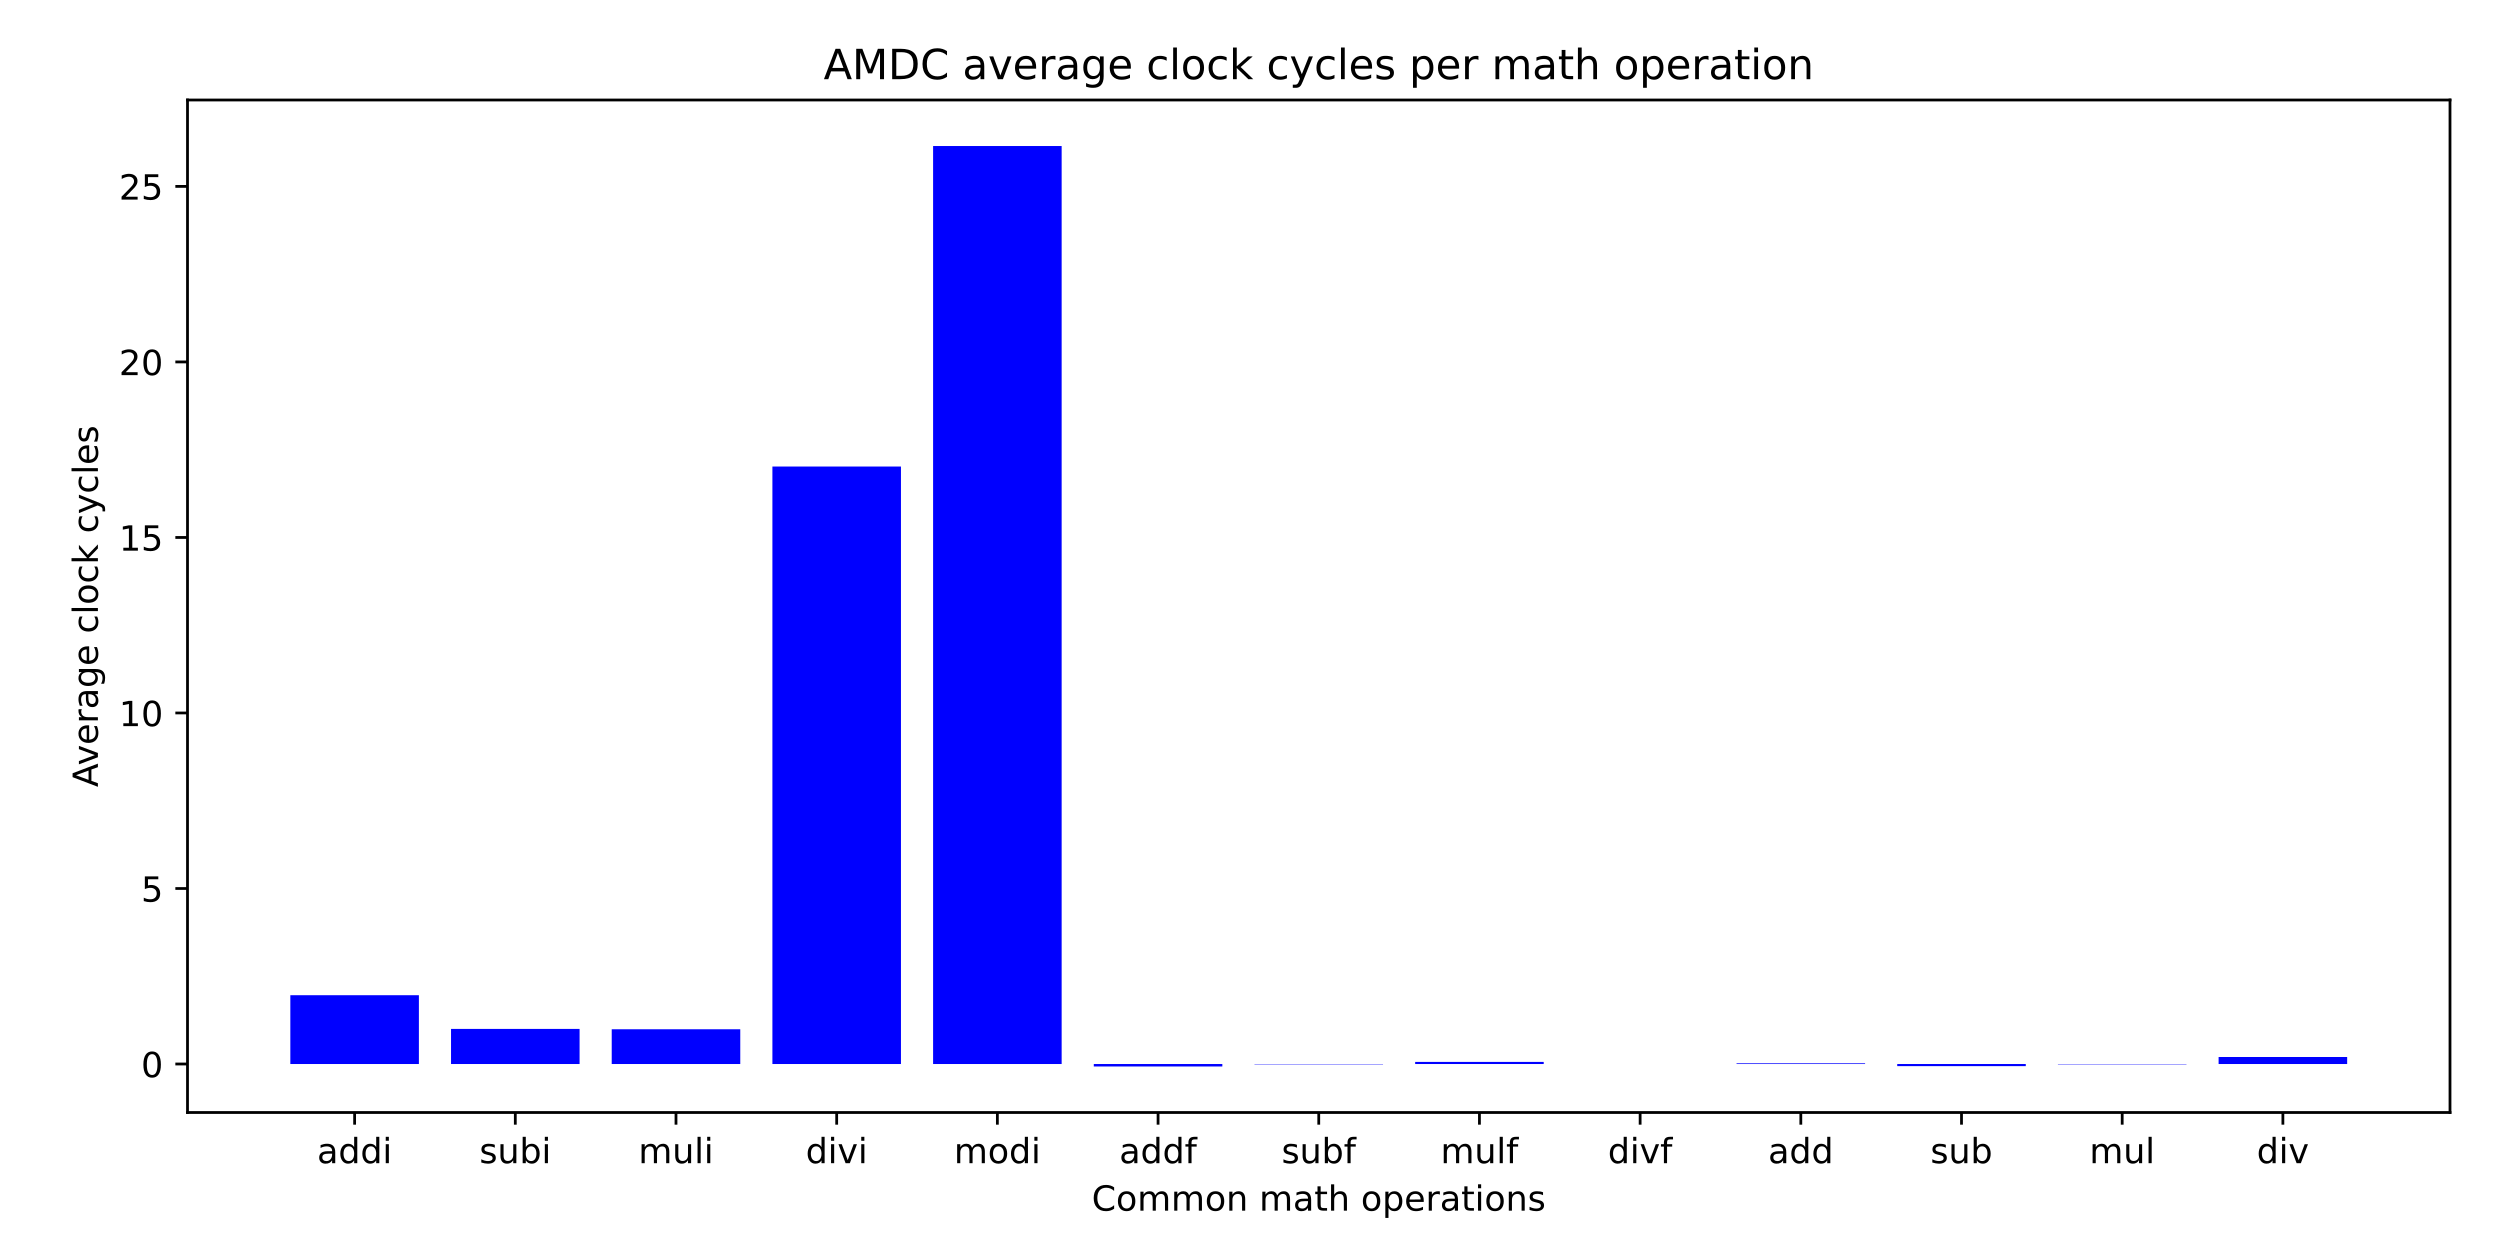
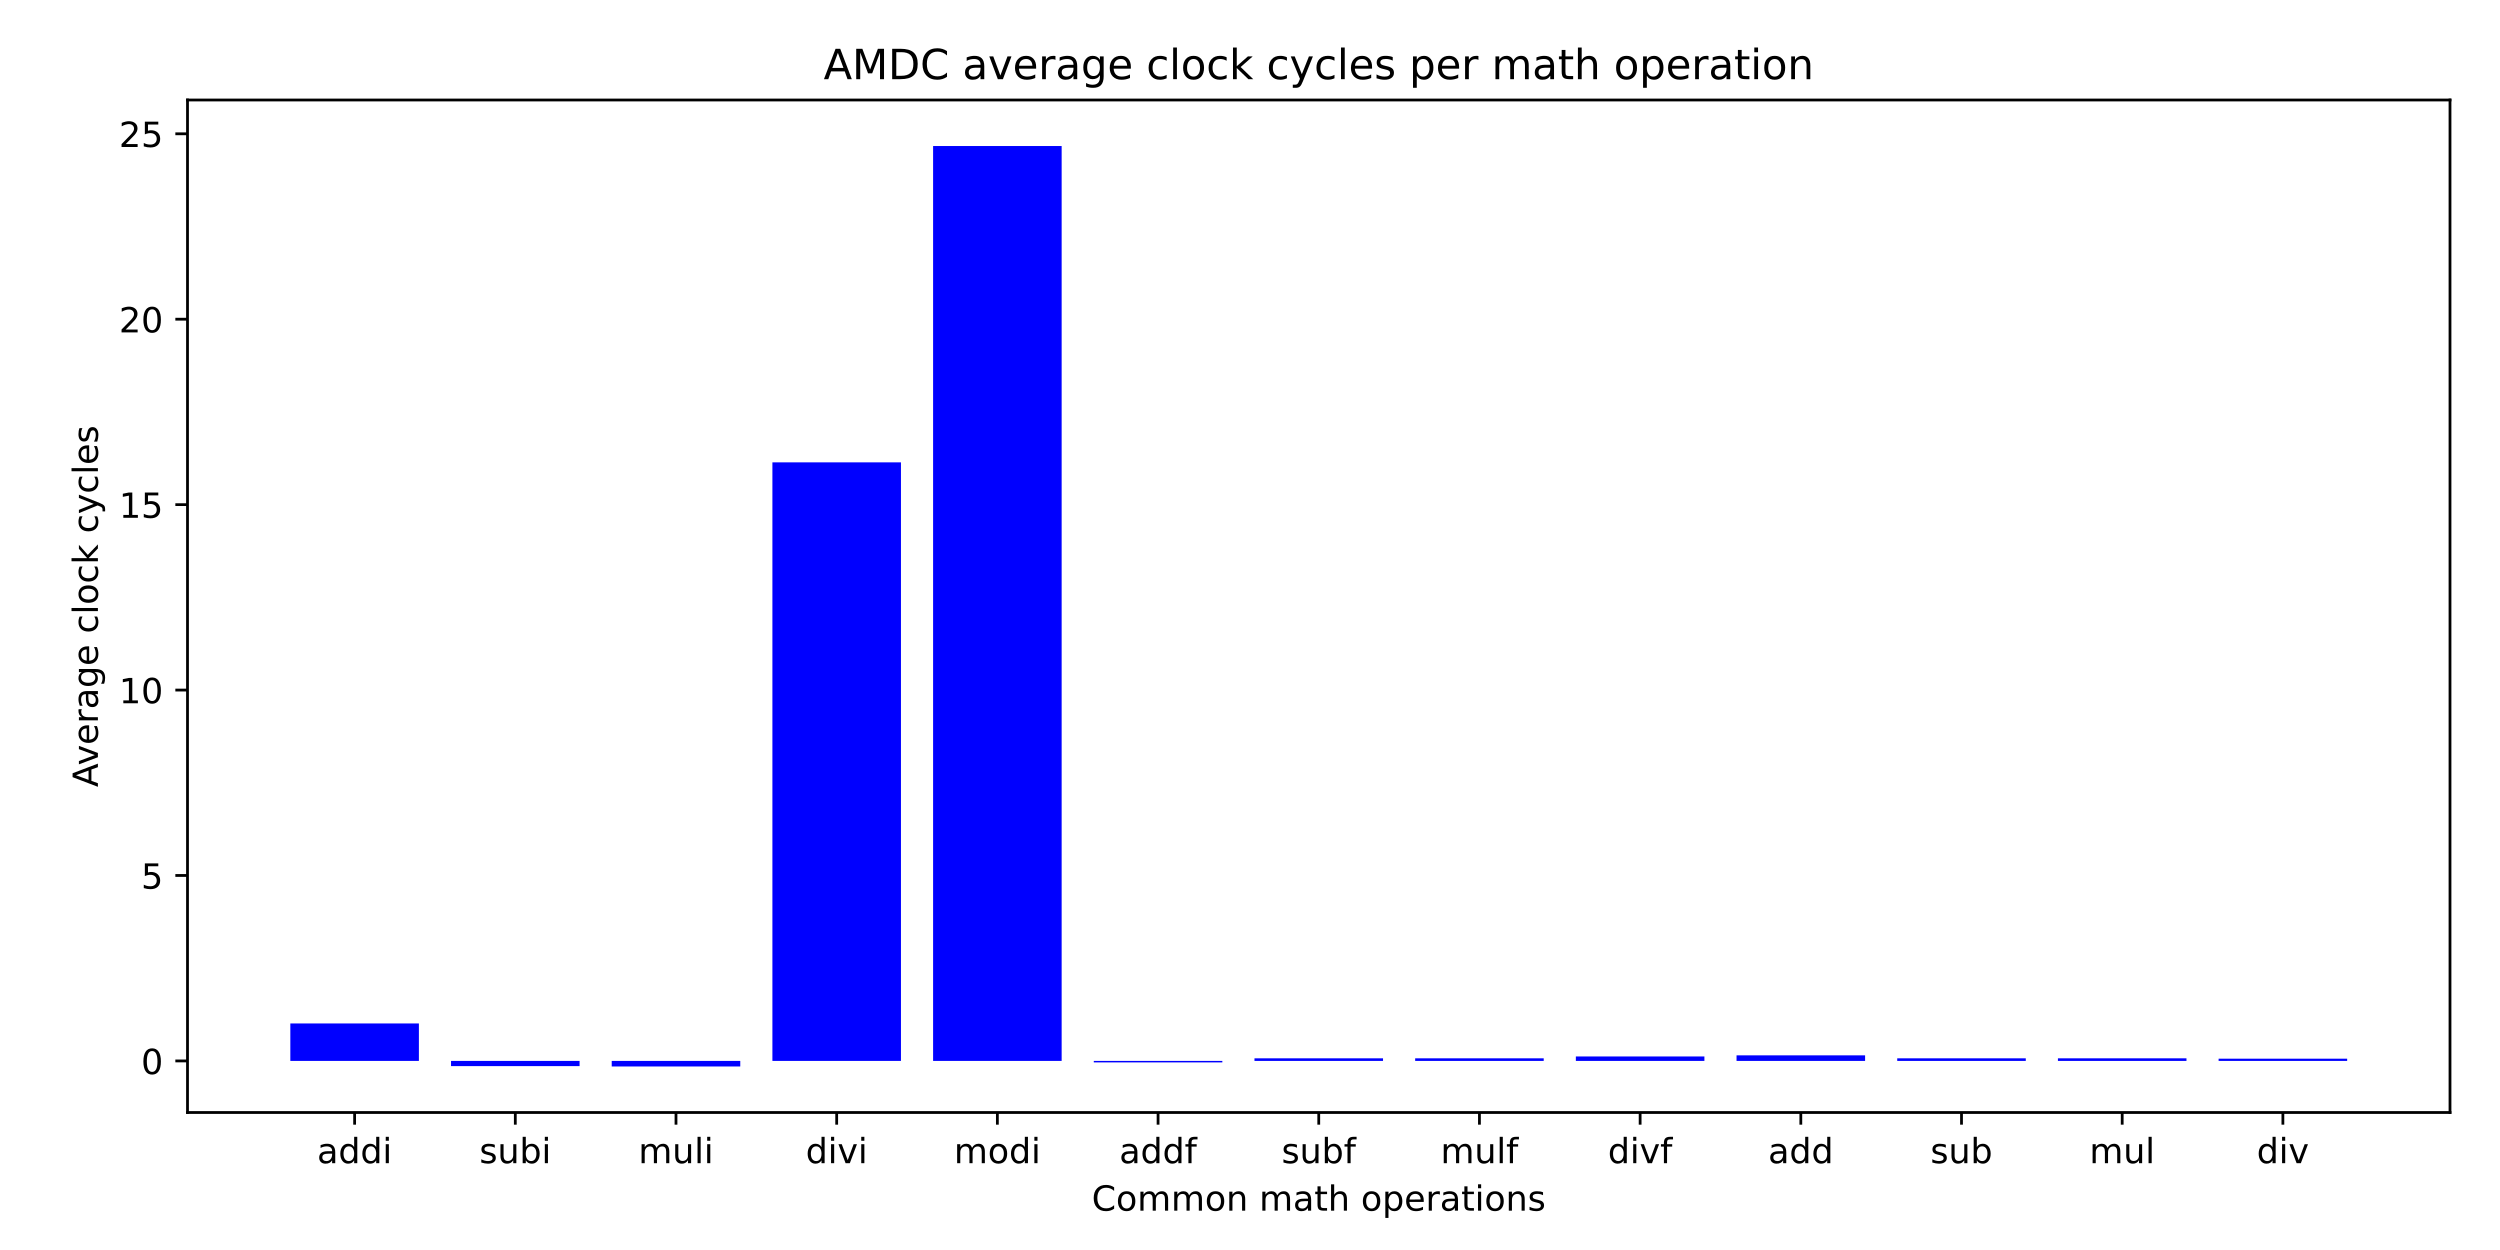
<svg xmlns="http://www.w3.org/2000/svg" xmlns:xlink="http://www.w3.org/1999/xlink" width="720pt" height="360pt" viewBox="0 0 720 360" version="1.1">
  <defs>
    <style type="text/css">*{stroke-linejoin: round; stroke-linecap: butt}</style>
  </defs>
  <g id="figure_1">
    <g id="patch_1">
      <path d="M 0 360  L 720 360  L 720 0  L 0 0  z " style="fill: #ffffff" />
    </g>
    <g id="axes_1">
      <g id="patch_2">
        <path d="M 54 320.4  L 705.6 320.4  L 705.6 28.8  L 54 28.8  z " style="fill: #ffffff" />
      </g>
      <g id="patch_3">
-         <path d="M 83.618 306.438  L 120.641 306.438  L 120.641 286.622  L 83.618 286.622  z " clip-path="url(#p4810580800)" style="fill: #0000ff" />
+         <path d="M 83.618 305.543  L 120.641 305.543  L 120.641 294.756  L 83.618 294.756  z " clip-path="url(#p30005531eb)" style="fill: #0000ff" />
      </g>
      <g id="patch_4">
-         <path d="M 129.897 306.438  L 166.919 306.438  L 166.919 296.327  L 129.897 296.327  z " clip-path="url(#p4810580800)" style="fill: #0000ff" />
+         <path d="M 129.897 305.543  L 166.919 305.543  L 166.919 307.039  L 129.897 307.039  z " clip-path="url(#p30005531eb)" style="fill: #0000ff" />
      </g>
      <g id="patch_5">
-         <path d="M 176.175 306.438  L 213.198 306.438  L 213.198 296.429  L 176.175 296.429  z " clip-path="url(#p4810580800)" style="fill: #0000ff" />
+         <path d="M 176.175 305.543  L 213.198 305.543  L 213.198 307.145  L 176.175 307.145  z " clip-path="url(#p30005531eb)" style="fill: #0000ff" />
      </g>
      <g id="patch_6">
-         <path d="M 222.453 306.438  L 259.476 306.438  L 259.476 134.361  L 222.453 134.361  z " clip-path="url(#p4810580800)" style="fill: #0000ff" />
+         <path d="M 222.453 305.543  L 259.476 305.543  L 259.476 133.16  L 222.453 133.16  z " clip-path="url(#p30005531eb)" style="fill: #0000ff" />
      </g>
      <g id="patch_7">
-         <path d="M 268.732 306.438  L 305.755 306.438  L 305.755 42.055  L 268.732 42.055  z " clip-path="url(#p4810580800)" style="fill: #0000ff" />
+         <path d="M 268.732 305.543  L 305.755 305.543  L 305.755 42.055  L 268.732 42.055  z " clip-path="url(#p30005531eb)" style="fill: #0000ff" />
      </g>
      <g id="patch_8">
-         <path d="M 315.01 306.438  L 352.033 306.438  L 352.033 307.145  L 315.01 307.145  z " clip-path="url(#p4810580800)" style="fill: #0000ff" />
+         <path d="M 315.01 305.543  L 352.033 305.543  L 352.033 305.971  L 315.01 305.971  z " clip-path="url(#p30005531eb)" style="fill: #0000ff" />
      </g>
      <g id="patch_9">
-         <path d="M 361.289 306.438  L 398.311 306.438  L 398.311 306.539  L 361.289 306.539  z " clip-path="url(#p4810580800)" style="fill: #0000ff" />
+         <path d="M 361.289 305.543  L 398.311 305.543  L 398.311 304.796  L 361.289 304.796  z " clip-path="url(#p30005531eb)" style="fill: #0000ff" />
      </g>
      <g id="patch_10">
-         <path d="M 407.567 306.438  L 444.59 306.438  L 444.59 305.831  L 407.567 305.831  z " clip-path="url(#p4810580800)" style="fill: #0000ff" />
+         <path d="M 407.567 305.543  L 444.59 305.543  L 444.59 304.796  L 407.567 304.796  z " clip-path="url(#p30005531eb)" style="fill: #0000ff" />
      </g>
      <g id="patch_11">
-         <path d="M 453.845 306.438  L 490.868 306.438  L 490.868 306.438  L 453.845 306.438  z " clip-path="url(#p4810580800)" style="fill: #0000ff" />
+         <path d="M 453.845 305.543  L 490.868 305.543  L 490.868 304.262  L 453.845 304.262  z " clip-path="url(#p30005531eb)" style="fill: #0000ff" />
      </g>
      <g id="patch_12">
-         <path d="M 500.124 306.438  L 537.147 306.438  L 537.147 306.236  L 500.124 306.236  z " clip-path="url(#p4810580800)" style="fill: #0000ff" />
+         <path d="M 500.124 305.543  L 537.147 305.543  L 537.147 303.941  L 500.124 303.941  z " clip-path="url(#p30005531eb)" style="fill: #0000ff" />
      </g>
      <g id="patch_13">
-         <path d="M 546.402 306.438  L 583.425 306.438  L 583.425 307.044  L 546.402 307.044  z " clip-path="url(#p4810580800)" style="fill: #0000ff" />
+         <path d="M 546.402 305.543  L 583.425 305.543  L 583.425 304.796  L 546.402 304.796  z " clip-path="url(#p30005531eb)" style="fill: #0000ff" />
      </g>
      <g id="patch_14">
-         <path d="M 592.681 306.438  L 629.703 306.438  L 629.703 306.539  L 592.681 306.539  z " clip-path="url(#p4810580800)" style="fill: #0000ff" />
+         <path d="M 592.681 305.543  L 629.703 305.543  L 629.703 304.796  L 592.681 304.796  z " clip-path="url(#p30005531eb)" style="fill: #0000ff" />
      </g>
      <g id="patch_15">
-         <path d="M 638.959 306.438  L 675.982 306.438  L 675.982 304.416  L 638.959 304.416  z " clip-path="url(#p4810580800)" style="fill: #0000ff" />
+         <path d="M 638.959 305.543  L 675.982 305.543  L 675.982 304.903  L 638.959 304.903  z " clip-path="url(#p30005531eb)" style="fill: #0000ff" />
      </g>
      <g id="matplotlib.axis_1">
        <g id="xtick_1">
          <g id="line2d_1">
            <defs>
-               <path id="mdd492f51df" d="M 0 0  L 0 3.5  " style="stroke: #000000; stroke-width: 0.8" />
+               <path id="mf57268e5b3" d="M 0 0  L 0 3.5  " style="stroke: #000000; stroke-width: 0.8" />
            </defs>
            <g>
-               <use xlink:href="#mdd492f51df" x="102.13" y="320.4" style="stroke: #000000; stroke-width: 0.8" />
+               <use xlink:href="#mf57268e5b3" x="102.13" y="320.4" style="stroke: #000000; stroke-width: 0.8" />
            </g>
          </g>
          <g id="text_1">
            <g transform="translate(91.32798 334.9984) scale(0.1 -0.1)">
              <defs>
                <path id="DejaVuSans-61" d="M 2194 1759  Q 1497 1759 1228 1600  Q 959 1441 959 1056  Q 959 750 1161 570  Q 1363 391 1709 391  Q 2188 391 2477 730  Q 2766 1069 2766 1631  L 2766 1759  L 2194 1759  z M 3341 1997  L 3341 0  L 2766 0  L 2766 531  Q 2569 213 2275 61  Q 1981 -91 1556 -91  Q 1019 -91 701 211  Q 384 513 384 1019  Q 384 1609 779 1909  Q 1175 2209 1959 2209  L 2766 2209  L 2766 2266  Q 2766 2663 2505 2880  Q 2244 3097 1772 3097  Q 1472 3097 1187 3025  Q 903 2953 641 2809  L 641 3341  Q 956 3463 1253 3523  Q 1550 3584 1831 3584  Q 2591 3584 2966 3190  Q 3341 2797 3341 1997  z " transform="scale(0.015625)" />
                <path id="DejaVuSans-64" d="M 2906 2969  L 2906 4863  L 3481 4863  L 3481 0  L 2906 0  L 2906 525  Q 2725 213 2448 61  Q 2172 -91 1784 -91  Q 1150 -91 751 415  Q 353 922 353 1747  Q 353 2572 751 3078  Q 1150 3584 1784 3584  Q 2172 3584 2448 3432  Q 2725 3281 2906 2969  z M 947 1747  Q 947 1113 1208 752  Q 1469 391 1925 391  Q 2381 391 2643 752  Q 2906 1113 2906 1747  Q 2906 2381 2643 2742  Q 2381 3103 1925 3103  Q 1469 3103 1208 2742  Q 947 2381 947 1747  z " transform="scale(0.015625)" />
                <path id="DejaVuSans-69" d="M 603 3500  L 1178 3500  L 1178 0  L 603 0  L 603 3500  z M 603 4863  L 1178 4863  L 1178 4134  L 603 4134  L 603 4863  z " transform="scale(0.015625)" />
              </defs>
              <use xlink:href="#DejaVuSans-61" />
              <use xlink:href="#DejaVuSans-64" x="61.279" />
              <use xlink:href="#DejaVuSans-64" x="124.756" />
              <use xlink:href="#DejaVuSans-69" x="188.232" />
            </g>
          </g>
        </g>
        <g id="xtick_2">
          <g id="line2d_2">
            <g>
-               <use xlink:href="#mdd492f51df" x="148.408" y="320.4" style="stroke: #000000; stroke-width: 0.8" />
+               <use xlink:href="#mf57268e5b3" x="148.408" y="320.4" style="stroke: #000000; stroke-width: 0.8" />
            </g>
          </g>
          <g id="text_2">
            <g transform="translate(138.0712 334.9984) scale(0.1 -0.1)">
              <defs>
                <path id="DejaVuSans-73" d="M 2834 3397  L 2834 2853  Q 2591 2978 2328 3040  Q 2066 3103 1784 3103  Q 1356 3103 1142 2972  Q 928 2841 928 2578  Q 928 2378 1081 2264  Q 1234 2150 1697 2047  L 1894 2003  Q 2506 1872 2764 1633  Q 3022 1394 3022 966  Q 3022 478 2636 193  Q 2250 -91 1575 -91  Q 1294 -91 989 -36  Q 684 19 347 128  L 347 722  Q 666 556 975 473  Q 1284 391 1588 391  Q 1994 391 2212 530  Q 2431 669 2431 922  Q 2431 1156 2273 1281  Q 2116 1406 1581 1522  L 1381 1569  Q 847 1681 609 1914  Q 372 2147 372 2553  Q 372 3047 722 3315  Q 1072 3584 1716 3584  Q 2034 3584 2315 3537  Q 2597 3491 2834 3397  z " transform="scale(0.015625)" />
                <path id="DejaVuSans-75" d="M 544 1381  L 544 3500  L 1119 3500  L 1119 1403  Q 1119 906 1312 657  Q 1506 409 1894 409  Q 2359 409 2629 706  Q 2900 1003 2900 1516  L 2900 3500  L 3475 3500  L 3475 0  L 2900 0  L 2900 538  Q 2691 219 2414 64  Q 2138 -91 1772 -91  Q 1169 -91 856 284  Q 544 659 544 1381  z M 1991 3584  L 1991 3584  z " transform="scale(0.015625)" />
                <path id="DejaVuSans-62" d="M 3116 1747  Q 3116 2381 2855 2742  Q 2594 3103 2138 3103  Q 1681 3103 1420 2742  Q 1159 2381 1159 1747  Q 1159 1113 1420 752  Q 1681 391 2138 391  Q 2594 391 2855 752  Q 3116 1113 3116 1747  z M 1159 2969  Q 1341 3281 1617 3432  Q 1894 3584 2278 3584  Q 2916 3584 3314 3078  Q 3713 2572 3713 1747  Q 3713 922 3314 415  Q 2916 -91 2278 -91  Q 1894 -91 1617 61  Q 1341 213 1159 525  L 1159 0  L 581 0  L 581 4863  L 1159 4863  L 1159 2969  z " transform="scale(0.015625)" />
              </defs>
              <use xlink:href="#DejaVuSans-73" />
              <use xlink:href="#DejaVuSans-75" x="52.1" />
              <use xlink:href="#DejaVuSans-62" x="115.479" />
              <use xlink:href="#DejaVuSans-69" x="178.955" />
            </g>
          </g>
        </g>
        <g id="xtick_3">
          <g id="line2d_3">
            <g>
-               <use xlink:href="#mdd492f51df" x="194.686" y="320.4" style="stroke: #000000; stroke-width: 0.8" />
+               <use xlink:href="#mf57268e5b3" x="194.686" y="320.4" style="stroke: #000000; stroke-width: 0.8" />
            </g>
          </g>
          <g id="text_3">
            <g transform="translate(183.8692 334.9984) scale(0.1 -0.1)">
              <defs>
                <path id="DejaVuSans-6d" d="M 3328 2828  Q 3544 3216 3844 3400  Q 4144 3584 4550 3584  Q 5097 3584 5394 3201  Q 5691 2819 5691 2113  L 5691 0  L 5113 0  L 5113 2094  Q 5113 2597 4934 2840  Q 4756 3084 4391 3084  Q 3944 3084 3684 2787  Q 3425 2491 3425 1978  L 3425 0  L 2847 0  L 2847 2094  Q 2847 2600 2669 2842  Q 2491 3084 2119 3084  Q 1678 3084 1418 2786  Q 1159 2488 1159 1978  L 1159 0  L 581 0  L 581 3500  L 1159 3500  L 1159 2956  Q 1356 3278 1631 3431  Q 1906 3584 2284 3584  Q 2666 3584 2933 3390  Q 3200 3197 3328 2828  z " transform="scale(0.015625)" />
                <path id="DejaVuSans-6c" d="M 603 4863  L 1178 4863  L 1178 0  L 603 0  L 603 4863  z " transform="scale(0.015625)" />
              </defs>
              <use xlink:href="#DejaVuSans-6d" />
              <use xlink:href="#DejaVuSans-75" x="97.412" />
              <use xlink:href="#DejaVuSans-6c" x="160.791" />
              <use xlink:href="#DejaVuSans-69" x="188.574" />
            </g>
          </g>
        </g>
        <g id="xtick_4">
          <g id="line2d_4">
            <g>
-               <use xlink:href="#mdd492f51df" x="240.965" y="320.4" style="stroke: #000000; stroke-width: 0.8" />
+               <use xlink:href="#mf57268e5b3" x="240.965" y="320.4" style="stroke: #000000; stroke-width: 0.8" />
            </g>
          </g>
          <g id="text_4">
            <g transform="translate(232.0531 334.9984) scale(0.1 -0.1)">
              <defs>
                <path id="DejaVuSans-76" d="M 191 3500  L 800 3500  L 1894 563  L 2988 3500  L 3597 3500  L 2284 0  L 1503 0  L 191 3500  z " transform="scale(0.015625)" />
              </defs>
              <use xlink:href="#DejaVuSans-64" />
              <use xlink:href="#DejaVuSans-69" x="63.477" />
              <use xlink:href="#DejaVuSans-76" x="91.26" />
              <use xlink:href="#DejaVuSans-69" x="150.439" />
            </g>
          </g>
        </g>
        <g id="xtick_5">
          <g id="line2d_5">
            <g>
-               <use xlink:href="#mdd492f51df" x="287.243" y="320.4" style="stroke: #000000; stroke-width: 0.8" />
+               <use xlink:href="#mf57268e5b3" x="287.243" y="320.4" style="stroke: #000000; stroke-width: 0.8" />
            </g>
          </g>
          <g id="text_5">
            <g transform="translate(274.7502 334.9984) scale(0.1 -0.1)">
              <defs>
                <path id="DejaVuSans-6f" d="M 1959 3097  Q 1497 3097 1228 2736  Q 959 2375 959 1747  Q 959 1119 1226 758  Q 1494 397 1959 397  Q 2419 397 2687 759  Q 2956 1122 2956 1747  Q 2956 2369 2687 2733  Q 2419 3097 1959 3097  z M 1959 3584  Q 2709 3584 3137 3096  Q 3566 2609 3566 1747  Q 3566 888 3137 398  Q 2709 -91 1959 -91  Q 1206 -91 779 398  Q 353 888 353 1747  Q 353 2609 779 3096  Q 1206 3584 1959 3584  z " transform="scale(0.015625)" />
              </defs>
              <use xlink:href="#DejaVuSans-6d" />
              <use xlink:href="#DejaVuSans-6f" x="97.412" />
              <use xlink:href="#DejaVuSans-64" x="158.594" />
              <use xlink:href="#DejaVuSans-69" x="222.07" />
            </g>
          </g>
        </g>
        <g id="xtick_6">
          <g id="line2d_6">
            <g>
-               <use xlink:href="#mdd492f51df" x="333.522" y="320.4" style="stroke: #000000; stroke-width: 0.8" />
+               <use xlink:href="#mf57268e5b3" x="333.522" y="320.4" style="stroke: #000000; stroke-width: 0.8" />
            </g>
          </g>
          <g id="text_6">
            <g transform="translate(322.3489 334.9984) scale(0.1 -0.1)">
              <defs>
                <path id="DejaVuSans-66" d="M 2375 4863  L 2375 4384  L 1825 4384  Q 1516 4384 1395 4259  Q 1275 4134 1275 3809  L 1275 3500  L 2222 3500  L 2222 3053  L 1275 3053  L 1275 0  L 697 0  L 697 3053  L 147 3053  L 147 3500  L 697 3500  L 697 3744  Q 697 4328 969 4595  Q 1241 4863 1831 4863  L 2375 4863  z " transform="scale(0.015625)" />
              </defs>
              <use xlink:href="#DejaVuSans-61" />
              <use xlink:href="#DejaVuSans-64" x="61.279" />
              <use xlink:href="#DejaVuSans-64" x="124.756" />
              <use xlink:href="#DejaVuSans-66" x="188.232" />
            </g>
          </g>
        </g>
        <g id="xtick_7">
          <g id="line2d_7">
            <g>
-               <use xlink:href="#mdd492f51df" x="379.8" y="320.4" style="stroke: #000000; stroke-width: 0.8" />
+               <use xlink:href="#mf57268e5b3" x="379.8" y="320.4" style="stroke: #000000; stroke-width: 0.8" />
            </g>
          </g>
          <g id="text_7">
            <g transform="translate(369.0922 334.9984) scale(0.1 -0.1)">
              <use xlink:href="#DejaVuSans-73" />
              <use xlink:href="#DejaVuSans-75" x="52.1" />
              <use xlink:href="#DejaVuSans-62" x="115.479" />
              <use xlink:href="#DejaVuSans-66" x="178.955" />
            </g>
          </g>
        </g>
        <g id="xtick_8">
          <g id="line2d_8">
            <g>
-               <use xlink:href="#mdd492f51df" x="426.078" y="320.4" style="stroke: #000000; stroke-width: 0.8" />
+               <use xlink:href="#mf57268e5b3" x="426.078" y="320.4" style="stroke: #000000; stroke-width: 0.8" />
            </g>
          </g>
          <g id="text_8">
            <g transform="translate(414.8901 334.9984) scale(0.1 -0.1)">
              <use xlink:href="#DejaVuSans-6d" />
              <use xlink:href="#DejaVuSans-75" x="97.412" />
              <use xlink:href="#DejaVuSans-6c" x="160.791" />
              <use xlink:href="#DejaVuSans-66" x="188.574" />
            </g>
          </g>
        </g>
        <g id="xtick_9">
          <g id="line2d_9">
            <g>
-               <use xlink:href="#mdd492f51df" x="472.357" y="320.4" style="stroke: #000000; stroke-width: 0.8" />
+               <use xlink:href="#mf57268e5b3" x="472.357" y="320.4" style="stroke: #000000; stroke-width: 0.8" />
            </g>
          </g>
          <g id="text_9">
            <g transform="translate(463.074 334.9984) scale(0.1 -0.1)">
              <use xlink:href="#DejaVuSans-64" />
              <use xlink:href="#DejaVuSans-69" x="63.477" />
              <use xlink:href="#DejaVuSans-76" x="91.26" />
              <use xlink:href="#DejaVuSans-66" x="150.439" />
            </g>
          </g>
        </g>
        <g id="xtick_10">
          <g id="line2d_10">
            <g>
-               <use xlink:href="#mdd492f51df" x="518.635" y="320.4" style="stroke: #000000; stroke-width: 0.8" />
+               <use xlink:href="#mf57268e5b3" x="518.635" y="320.4" style="stroke: #000000; stroke-width: 0.8" />
            </g>
          </g>
          <g id="text_10">
            <g transform="translate(509.2227 334.9984) scale(0.1 -0.1)">
              <use xlink:href="#DejaVuSans-61" />
              <use xlink:href="#DejaVuSans-64" x="61.279" />
              <use xlink:href="#DejaVuSans-64" x="124.756" />
            </g>
          </g>
        </g>
        <g id="xtick_11">
          <g id="line2d_11">
            <g>
-               <use xlink:href="#mdd492f51df" x="564.914" y="320.4" style="stroke: #000000; stroke-width: 0.8" />
+               <use xlink:href="#mf57268e5b3" x="564.914" y="320.4" style="stroke: #000000; stroke-width: 0.8" />
            </g>
          </g>
          <g id="text_11">
            <g transform="translate(555.966 334.9984) scale(0.1 -0.1)">
              <use xlink:href="#DejaVuSans-73" />
              <use xlink:href="#DejaVuSans-75" x="52.1" />
              <use xlink:href="#DejaVuSans-62" x="115.479" />
            </g>
          </g>
        </g>
        <g id="xtick_12">
          <g id="line2d_12">
            <g>
-               <use xlink:href="#mdd492f51df" x="611.192" y="320.4" style="stroke: #000000; stroke-width: 0.8" />
+               <use xlink:href="#mf57268e5b3" x="611.192" y="320.4" style="stroke: #000000; stroke-width: 0.8" />
            </g>
          </g>
          <g id="text_12">
            <g transform="translate(601.7639 334.9984) scale(0.1 -0.1)">
              <use xlink:href="#DejaVuSans-6d" />
              <use xlink:href="#DejaVuSans-75" x="97.412" />
              <use xlink:href="#DejaVuSans-6c" x="160.791" />
            </g>
          </g>
        </g>
        <g id="xtick_13">
          <g id="line2d_13">
            <g>
-               <use xlink:href="#mdd492f51df" x="657.47" y="320.4" style="stroke: #000000; stroke-width: 0.8" />
+               <use xlink:href="#mf57268e5b3" x="657.47" y="320.4" style="stroke: #000000; stroke-width: 0.8" />
            </g>
          </g>
          <g id="text_13">
            <g transform="translate(649.9478 334.9984) scale(0.1 -0.1)">
              <use xlink:href="#DejaVuSans-64" />
              <use xlink:href="#DejaVuSans-69" x="63.477" />
              <use xlink:href="#DejaVuSans-76" x="91.26" />
            </g>
          </g>
        </g>
        <g id="text_14">
          <g transform="translate(314.4273 348.6766) scale(0.1 -0.1)">
            <defs>
              <path id="DejaVuSans-43" d="M 4122 4306  L 4122 3641  Q 3803 3938 3442 4084  Q 3081 4231 2675 4231  Q 1875 4231 1450 3742  Q 1025 3253 1025 2328  Q 1025 1406 1450 917  Q 1875 428 2675 428  Q 3081 428 3442 575  Q 3803 722 4122 1019  L 4122 359  Q 3791 134 3420 21  Q 3050 -91 2638 -91  Q 1578 -91 968 557  Q 359 1206 359 2328  Q 359 3453 968 4101  Q 1578 4750 2638 4750  Q 3056 4750 3426 4639  Q 3797 4528 4122 4306  z " transform="scale(0.015625)" />
              <path id="DejaVuSans-6e" d="M 3513 2113  L 3513 0  L 2938 0  L 2938 2094  Q 2938 2591 2744 2837  Q 2550 3084 2163 3084  Q 1697 3084 1428 2787  Q 1159 2491 1159 1978  L 1159 0  L 581 0  L 581 3500  L 1159 3500  L 1159 2956  Q 1366 3272 1645 3428  Q 1925 3584 2291 3584  Q 2894 3584 3203 3211  Q 3513 2838 3513 2113  z " transform="scale(0.015625)" />
              <path id="DejaVuSans-20" transform="scale(0.015625)" />
              <path id="DejaVuSans-74" d="M 1172 4494  L 1172 3500  L 2356 3500  L 2356 3053  L 1172 3053  L 1172 1153  Q 1172 725 1289 603  Q 1406 481 1766 481  L 2356 481  L 2356 0  L 1766 0  Q 1100 0 847 248  Q 594 497 594 1153  L 594 3053  L 172 3053  L 172 3500  L 594 3500  L 594 4494  L 1172 4494  z " transform="scale(0.015625)" />
              <path id="DejaVuSans-68" d="M 3513 2113  L 3513 0  L 2938 0  L 2938 2094  Q 2938 2591 2744 2837  Q 2550 3084 2163 3084  Q 1697 3084 1428 2787  Q 1159 2491 1159 1978  L 1159 0  L 581 0  L 581 4863  L 1159 4863  L 1159 2956  Q 1366 3272 1645 3428  Q 1925 3584 2291 3584  Q 2894 3584 3203 3211  Q 3513 2838 3513 2113  z " transform="scale(0.015625)" />
              <path id="DejaVuSans-70" d="M 1159 525  L 1159 -1331  L 581 -1331  L 581 3500  L 1159 3500  L 1159 2969  Q 1341 3281 1617 3432  Q 1894 3584 2278 3584  Q 2916 3584 3314 3078  Q 3713 2572 3713 1747  Q 3713 922 3314 415  Q 2916 -91 2278 -91  Q 1894 -91 1617 61  Q 1341 213 1159 525  z M 3116 1747  Q 3116 2381 2855 2742  Q 2594 3103 2138 3103  Q 1681 3103 1420 2742  Q 1159 2381 1159 1747  Q 1159 1113 1420 752  Q 1681 391 2138 391  Q 2594 391 2855 752  Q 3116 1113 3116 1747  z " transform="scale(0.015625)" />
              <path id="DejaVuSans-65" d="M 3597 1894  L 3597 1613  L 953 1613  Q 991 1019 1311 708  Q 1631 397 2203 397  Q 2534 397 2845 478  Q 3156 559 3463 722  L 3463 178  Q 3153 47 2828 -22  Q 2503 -91 2169 -91  Q 1331 -91 842 396  Q 353 884 353 1716  Q 353 2575 817 3079  Q 1281 3584 2069 3584  Q 2775 3584 3186 3129  Q 3597 2675 3597 1894  z M 3022 2063  Q 3016 2534 2758 2815  Q 2500 3097 2075 3097  Q 1594 3097 1305 2825  Q 1016 2553 972 2059  L 3022 2063  z " transform="scale(0.015625)" />
              <path id="DejaVuSans-72" d="M 2631 2963  Q 2534 3019 2420 3045  Q 2306 3072 2169 3072  Q 1681 3072 1420 2755  Q 1159 2438 1159 1844  L 1159 0  L 581 0  L 581 3500  L 1159 3500  L 1159 2956  Q 1341 3275 1631 3429  Q 1922 3584 2338 3584  Q 2397 3584 2469 3576  Q 2541 3569 2628 3553  L 2631 2963  z " transform="scale(0.015625)" />
            </defs>
            <use xlink:href="#DejaVuSans-43" />
            <use xlink:href="#DejaVuSans-6f" x="69.824" />
            <use xlink:href="#DejaVuSans-6d" x="131.006" />
            <use xlink:href="#DejaVuSans-6d" x="228.418" />
            <use xlink:href="#DejaVuSans-6f" x="325.83" />
            <use xlink:href="#DejaVuSans-6e" x="387.012" />
            <use xlink:href="#DejaVuSans-20" x="450.391" />
            <use xlink:href="#DejaVuSans-6d" x="482.178" />
            <use xlink:href="#DejaVuSans-61" x="579.59" />
            <use xlink:href="#DejaVuSans-74" x="640.869" />
            <use xlink:href="#DejaVuSans-68" x="680.078" />
            <use xlink:href="#DejaVuSans-20" x="743.457" />
            <use xlink:href="#DejaVuSans-6f" x="775.244" />
            <use xlink:href="#DejaVuSans-70" x="836.426" />
            <use xlink:href="#DejaVuSans-65" x="899.902" />
            <use xlink:href="#DejaVuSans-72" x="961.426" />
            <use xlink:href="#DejaVuSans-61" x="1002.539" />
            <use xlink:href="#DejaVuSans-74" x="1063.818" />
            <use xlink:href="#DejaVuSans-69" x="1103.027" />
            <use xlink:href="#DejaVuSans-6f" x="1130.811" />
            <use xlink:href="#DejaVuSans-6e" x="1191.992" />
            <use xlink:href="#DejaVuSans-73" x="1255.371" />
          </g>
        </g>
      </g>
      <g id="matplotlib.axis_2">
        <g id="ytick_1">
          <g id="line2d_14">
            <defs>
-               <path id="m04e45b22c4" d="M 0 0  L -3.5 0  " style="stroke: #000000; stroke-width: 0.8" />
+               <path id="mb83b24b06b" d="M 0 0  L -3.5 0  " style="stroke: #000000; stroke-width: 0.8" />
            </defs>
            <g>
-               <use xlink:href="#m04e45b22c4" x="54" y="306.438" style="stroke: #000000; stroke-width: 0.8" />
+               <use xlink:href="#mb83b24b06b" x="54" y="305.543" style="stroke: #000000; stroke-width: 0.8" />
            </g>
          </g>
          <g id="text_15">
-             <g transform="translate(40.6375 310.237) scale(0.1 -0.1)">
+             <g transform="translate(40.6375 309.3426) scale(0.1 -0.1)">
              <defs>
                <path id="DejaVuSans-30" d="M 2034 4250  Q 1547 4250 1301 3770  Q 1056 3291 1056 2328  Q 1056 1369 1301 889  Q 1547 409 2034 409  Q 2525 409 2770 889  Q 3016 1369 3016 2328  Q 3016 3291 2770 3770  Q 2525 4250 2034 4250  z M 2034 4750  Q 2819 4750 3233 4129  Q 3647 3509 3647 2328  Q 3647 1150 3233 529  Q 2819 -91 2034 -91  Q 1250 -91 836 529  Q 422 1150 422 2328  Q 422 3509 836 4129  Q 1250 4750 2034 4750  z " transform="scale(0.015625)" />
              </defs>
              <use xlink:href="#DejaVuSans-30" />
            </g>
          </g>
        </g>
        <g id="ytick_2">
          <g id="line2d_15">
            <g>
-               <use xlink:href="#m04e45b22c4" x="54" y="255.886" style="stroke: #000000; stroke-width: 0.8" />
+               <use xlink:href="#mb83b24b06b" x="54" y="252.141" style="stroke: #000000; stroke-width: 0.8" />
            </g>
          </g>
          <g id="text_16">
-             <g transform="translate(40.6375 259.6857) scale(0.1 -0.1)">
+             <g transform="translate(40.6375 255.9399) scale(0.1 -0.1)">
              <defs>
                <path id="DejaVuSans-35" d="M 691 4666  L 3169 4666  L 3169 4134  L 1269 4134  L 1269 2991  Q 1406 3038 1543 3061  Q 1681 3084 1819 3084  Q 2600 3084 3056 2656  Q 3513 2228 3513 1497  Q 3513 744 3044 326  Q 2575 -91 1722 -91  Q 1428 -91 1123 -41  Q 819 9 494 109  L 494 744  Q 775 591 1075 516  Q 1375 441 1709 441  Q 2250 441 2565 725  Q 2881 1009 2881 1497  Q 2881 1984 2565 2268  Q 2250 2553 1709 2553  Q 1456 2553 1204 2497  Q 953 2441 691 2322  L 691 4666  z " transform="scale(0.015625)" />
              </defs>
              <use xlink:href="#DejaVuSans-35" />
            </g>
          </g>
        </g>
        <g id="ytick_3">
          <g id="line2d_16">
            <g>
-               <use xlink:href="#m04e45b22c4" x="54" y="205.335" style="stroke: #000000; stroke-width: 0.8" />
+               <use xlink:href="#mb83b24b06b" x="54" y="198.738" style="stroke: #000000; stroke-width: 0.8" />
            </g>
          </g>
          <g id="text_17">
-             <g transform="translate(34.275 209.1344) scale(0.1 -0.1)">
+             <g transform="translate(34.275 202.5372) scale(0.1 -0.1)">
              <defs>
                <path id="DejaVuSans-31" d="M 794 531  L 1825 531  L 1825 4091  L 703 3866  L 703 4441  L 1819 4666  L 2450 4666  L 2450 531  L 3481 531  L 3481 0  L 794 0  L 794 531  z " transform="scale(0.015625)" />
              </defs>
              <use xlink:href="#DejaVuSans-31" />
              <use xlink:href="#DejaVuSans-30" x="63.623" />
            </g>
          </g>
        </g>
        <g id="ytick_4">
          <g id="line2d_17">
            <g>
-               <use xlink:href="#m04e45b22c4" x="54" y="154.784" style="stroke: #000000; stroke-width: 0.8" />
+               <use xlink:href="#mb83b24b06b" x="54" y="145.335" style="stroke: #000000; stroke-width: 0.8" />
            </g>
          </g>
          <g id="text_18">
-             <g transform="translate(34.275 158.5831) scale(0.1 -0.1)">
+             <g transform="translate(34.275 149.1345) scale(0.1 -0.1)">
              <use xlink:href="#DejaVuSans-31" />
              <use xlink:href="#DejaVuSans-35" x="63.623" />
            </g>
          </g>
        </g>
        <g id="ytick_5">
          <g id="line2d_18">
            <g>
-               <use xlink:href="#m04e45b22c4" x="54" y="104.233" style="stroke: #000000; stroke-width: 0.8" />
+               <use xlink:href="#mb83b24b06b" x="54" y="91.933" style="stroke: #000000; stroke-width: 0.8" />
            </g>
          </g>
          <g id="text_19">
-             <g transform="translate(34.275 108.0318) scale(0.1 -0.1)">
+             <g transform="translate(34.275 95.73187) scale(0.1 -0.1)">
              <defs>
                <path id="DejaVuSans-32" d="M 1228 531  L 3431 531  L 3431 0  L 469 0  L 469 531  Q 828 903 1448 1529  Q 2069 2156 2228 2338  Q 2531 2678 2651 2914  Q 2772 3150 2772 3378  Q 2772 3750 2511 3984  Q 2250 4219 1831 4219  Q 1534 4219 1204 4116  Q 875 4013 500 3803  L 500 4441  Q 881 4594 1212 4672  Q 1544 4750 1819 4750  Q 2544 4750 2975 4387  Q 3406 4025 3406 3419  Q 3406 3131 3298 2873  Q 3191 2616 2906 2266  Q 2828 2175 2409 1742  Q 1991 1309 1228 531  z " transform="scale(0.015625)" />
              </defs>
              <use xlink:href="#DejaVuSans-32" />
              <use xlink:href="#DejaVuSans-30" x="63.623" />
            </g>
          </g>
        </g>
        <g id="ytick_6">
          <g id="line2d_19">
            <g>
-               <use xlink:href="#m04e45b22c4" x="54" y="53.681" style="stroke: #000000; stroke-width: 0.8" />
+               <use xlink:href="#mb83b24b06b" x="54" y="38.53" style="stroke: #000000; stroke-width: 0.8" />
            </g>
          </g>
          <g id="text_20">
-             <g transform="translate(34.275 57.48056) scale(0.1 -0.1)">
+             <g transform="translate(34.275 42.32919) scale(0.1 -0.1)">
              <use xlink:href="#DejaVuSans-32" />
              <use xlink:href="#DejaVuSans-35" x="63.623" />
            </g>
          </g>
        </g>
        <g id="text_21">
          <g transform="translate(28.19531 226.6813) rotate(-90) scale(0.1 -0.1)">
            <defs>
              <path id="DejaVuSans-41" d="M 2188 4044  L 1331 1722  L 3047 1722  L 2188 4044  z M 1831 4666  L 2547 4666  L 4325 0  L 3669 0  L 3244 1197  L 1141 1197  L 716 0  L 50 0  L 1831 4666  z " transform="scale(0.015625)" />
              <path id="DejaVuSans-67" d="M 2906 1791  Q 2906 2416 2648 2759  Q 2391 3103 1925 3103  Q 1463 3103 1205 2759  Q 947 2416 947 1791  Q 947 1169 1205 825  Q 1463 481 1925 481  Q 2391 481 2648 825  Q 2906 1169 2906 1791  z M 3481 434  Q 3481 -459 3084 -895  Q 2688 -1331 1869 -1331  Q 1566 -1331 1297 -1286  Q 1028 -1241 775 -1147  L 775 -588  Q 1028 -725 1275 -790  Q 1522 -856 1778 -856  Q 2344 -856 2625 -561  Q 2906 -266 2906 331  L 2906 616  Q 2728 306 2450 153  Q 2172 0 1784 0  Q 1141 0 747 490  Q 353 981 353 1791  Q 353 2603 747 3093  Q 1141 3584 1784 3584  Q 2172 3584 2450 3431  Q 2728 3278 2906 2969  L 2906 3500  L 3481 3500  L 3481 434  z " transform="scale(0.015625)" />
              <path id="DejaVuSans-63" d="M 3122 3366  L 3122 2828  Q 2878 2963 2633 3030  Q 2388 3097 2138 3097  Q 1578 3097 1268 2742  Q 959 2388 959 1747  Q 959 1106 1268 751  Q 1578 397 2138 397  Q 2388 397 2633 464  Q 2878 531 3122 666  L 3122 134  Q 2881 22 2623 -34  Q 2366 -91 2075 -91  Q 1284 -91 818 406  Q 353 903 353 1747  Q 353 2603 823 3093  Q 1294 3584 2113 3584  Q 2378 3584 2631 3529  Q 2884 3475 3122 3366  z " transform="scale(0.015625)" />
              <path id="DejaVuSans-6b" d="M 581 4863  L 1159 4863  L 1159 1991  L 2875 3500  L 3609 3500  L 1753 1863  L 3688 0  L 2938 0  L 1159 1709  L 1159 0  L 581 0  L 581 4863  z " transform="scale(0.015625)" />
              <path id="DejaVuSans-79" d="M 2059 -325  Q 1816 -950 1584 -1140  Q 1353 -1331 966 -1331  L 506 -1331  L 506 -850  L 844 -850  Q 1081 -850 1212 -737  Q 1344 -625 1503 -206  L 1606 56  L 191 3500  L 800 3500  L 1894 763  L 2988 3500  L 3597 3500  L 2059 -325  z " transform="scale(0.015625)" />
            </defs>
            <use xlink:href="#DejaVuSans-41" />
            <use xlink:href="#DejaVuSans-76" x="62.533" />
            <use xlink:href="#DejaVuSans-65" x="121.713" />
            <use xlink:href="#DejaVuSans-72" x="183.236" />
            <use xlink:href="#DejaVuSans-61" x="224.35" />
            <use xlink:href="#DejaVuSans-67" x="285.629" />
            <use xlink:href="#DejaVuSans-65" x="349.105" />
            <use xlink:href="#DejaVuSans-20" x="410.629" />
            <use xlink:href="#DejaVuSans-63" x="442.416" />
            <use xlink:href="#DejaVuSans-6c" x="497.396" />
            <use xlink:href="#DejaVuSans-6f" x="525.18" />
            <use xlink:href="#DejaVuSans-63" x="586.361" />
            <use xlink:href="#DejaVuSans-6b" x="641.342" />
            <use xlink:href="#DejaVuSans-20" x="699.252" />
            <use xlink:href="#DejaVuSans-63" x="731.039" />
            <use xlink:href="#DejaVuSans-79" x="786.02" />
            <use xlink:href="#DejaVuSans-63" x="845.199" />
            <use xlink:href="#DejaVuSans-6c" x="900.18" />
            <use xlink:href="#DejaVuSans-65" x="927.963" />
            <use xlink:href="#DejaVuSans-73" x="989.486" />
          </g>
        </g>
      </g>
      <g id="patch_16">
        <path d="M 54 320.4  L 54 28.8  " style="fill: none; stroke: #000000; stroke-width: 0.8; stroke-linejoin: miter; stroke-linecap: square" />
      </g>
      <g id="patch_17">
        <path d="M 705.6 320.4  L 705.6 28.8  " style="fill: none; stroke: #000000; stroke-width: 0.8; stroke-linejoin: miter; stroke-linecap: square" />
      </g>
      <g id="patch_18">
        <path d="M 54 320.4  L 705.6 320.4  " style="fill: none; stroke: #000000; stroke-width: 0.8; stroke-linejoin: miter; stroke-linecap: square" />
      </g>
      <g id="patch_19">
        <path d="M 54 28.8  L 705.6 28.8  " style="fill: none; stroke: #000000; stroke-width: 0.8; stroke-linejoin: miter; stroke-linecap: square" />
      </g>
      <g id="text_22">
        <g transform="translate(237.2072 22.8) scale(0.12 -0.12)">
          <defs>
            <path id="DejaVuSans-4d" d="M 628 4666  L 1569 4666  L 2759 1491  L 3956 4666  L 4897 4666  L 4897 0  L 4281 0  L 4281 4097  L 3078 897  L 2444 897  L 1241 4097  L 1241 0  L 628 0  L 628 4666  z " transform="scale(0.015625)" />
            <path id="DejaVuSans-44" d="M 1259 4147  L 1259 519  L 2022 519  Q 2988 519 3436 956  Q 3884 1394 3884 2338  Q 3884 3275 3436 3711  Q 2988 4147 2022 4147  L 1259 4147  z M 628 4666  L 1925 4666  Q 3281 4666 3915 4102  Q 4550 3538 4550 2338  Q 4550 1131 3912 565  Q 3275 0 1925 0  L 628 0  L 628 4666  z " transform="scale(0.015625)" />
          </defs>
          <use xlink:href="#DejaVuSans-41" />
          <use xlink:href="#DejaVuSans-4d" x="68.408" />
          <use xlink:href="#DejaVuSans-44" x="154.688" />
          <use xlink:href="#DejaVuSans-43" x="231.689" />
          <use xlink:href="#DejaVuSans-20" x="301.514" />
          <use xlink:href="#DejaVuSans-61" x="333.301" />
          <use xlink:href="#DejaVuSans-76" x="394.58" />
          <use xlink:href="#DejaVuSans-65" x="453.76" />
          <use xlink:href="#DejaVuSans-72" x="515.283" />
          <use xlink:href="#DejaVuSans-61" x="556.396" />
          <use xlink:href="#DejaVuSans-67" x="617.676" />
          <use xlink:href="#DejaVuSans-65" x="681.152" />
          <use xlink:href="#DejaVuSans-20" x="742.676" />
          <use xlink:href="#DejaVuSans-63" x="774.463" />
          <use xlink:href="#DejaVuSans-6c" x="829.443" />
          <use xlink:href="#DejaVuSans-6f" x="857.227" />
          <use xlink:href="#DejaVuSans-63" x="918.408" />
          <use xlink:href="#DejaVuSans-6b" x="973.389" />
          <use xlink:href="#DejaVuSans-20" x="1031.299" />
          <use xlink:href="#DejaVuSans-63" x="1063.086" />
          <use xlink:href="#DejaVuSans-79" x="1118.066" />
          <use xlink:href="#DejaVuSans-63" x="1177.246" />
          <use xlink:href="#DejaVuSans-6c" x="1232.227" />
          <use xlink:href="#DejaVuSans-65" x="1260.01" />
          <use xlink:href="#DejaVuSans-73" x="1321.533" />
          <use xlink:href="#DejaVuSans-20" x="1373.633" />
          <use xlink:href="#DejaVuSans-70" x="1405.42" />
          <use xlink:href="#DejaVuSans-65" x="1468.896" />
          <use xlink:href="#DejaVuSans-72" x="1530.42" />
          <use xlink:href="#DejaVuSans-20" x="1571.533" />
          <use xlink:href="#DejaVuSans-6d" x="1603.32" />
          <use xlink:href="#DejaVuSans-61" x="1700.732" />
          <use xlink:href="#DejaVuSans-74" x="1762.012" />
          <use xlink:href="#DejaVuSans-68" x="1801.221" />
          <use xlink:href="#DejaVuSans-20" x="1864.6" />
          <use xlink:href="#DejaVuSans-6f" x="1896.387" />
          <use xlink:href="#DejaVuSans-70" x="1957.568" />
          <use xlink:href="#DejaVuSans-65" x="2021.045" />
          <use xlink:href="#DejaVuSans-72" x="2082.568" />
          <use xlink:href="#DejaVuSans-61" x="2123.682" />
          <use xlink:href="#DejaVuSans-74" x="2184.961" />
          <use xlink:href="#DejaVuSans-69" x="2224.17" />
          <use xlink:href="#DejaVuSans-6f" x="2251.953" />
          <use xlink:href="#DejaVuSans-6e" x="2313.135" />
        </g>
      </g>
    </g>
  </g>
  <defs>
-     <clipPath id="p4810580800">
+     <clipPath id="p30005531eb">
      <rect x="54" y="28.8" width="651.6" height="291.6" />
    </clipPath>
  </defs>
</svg>
